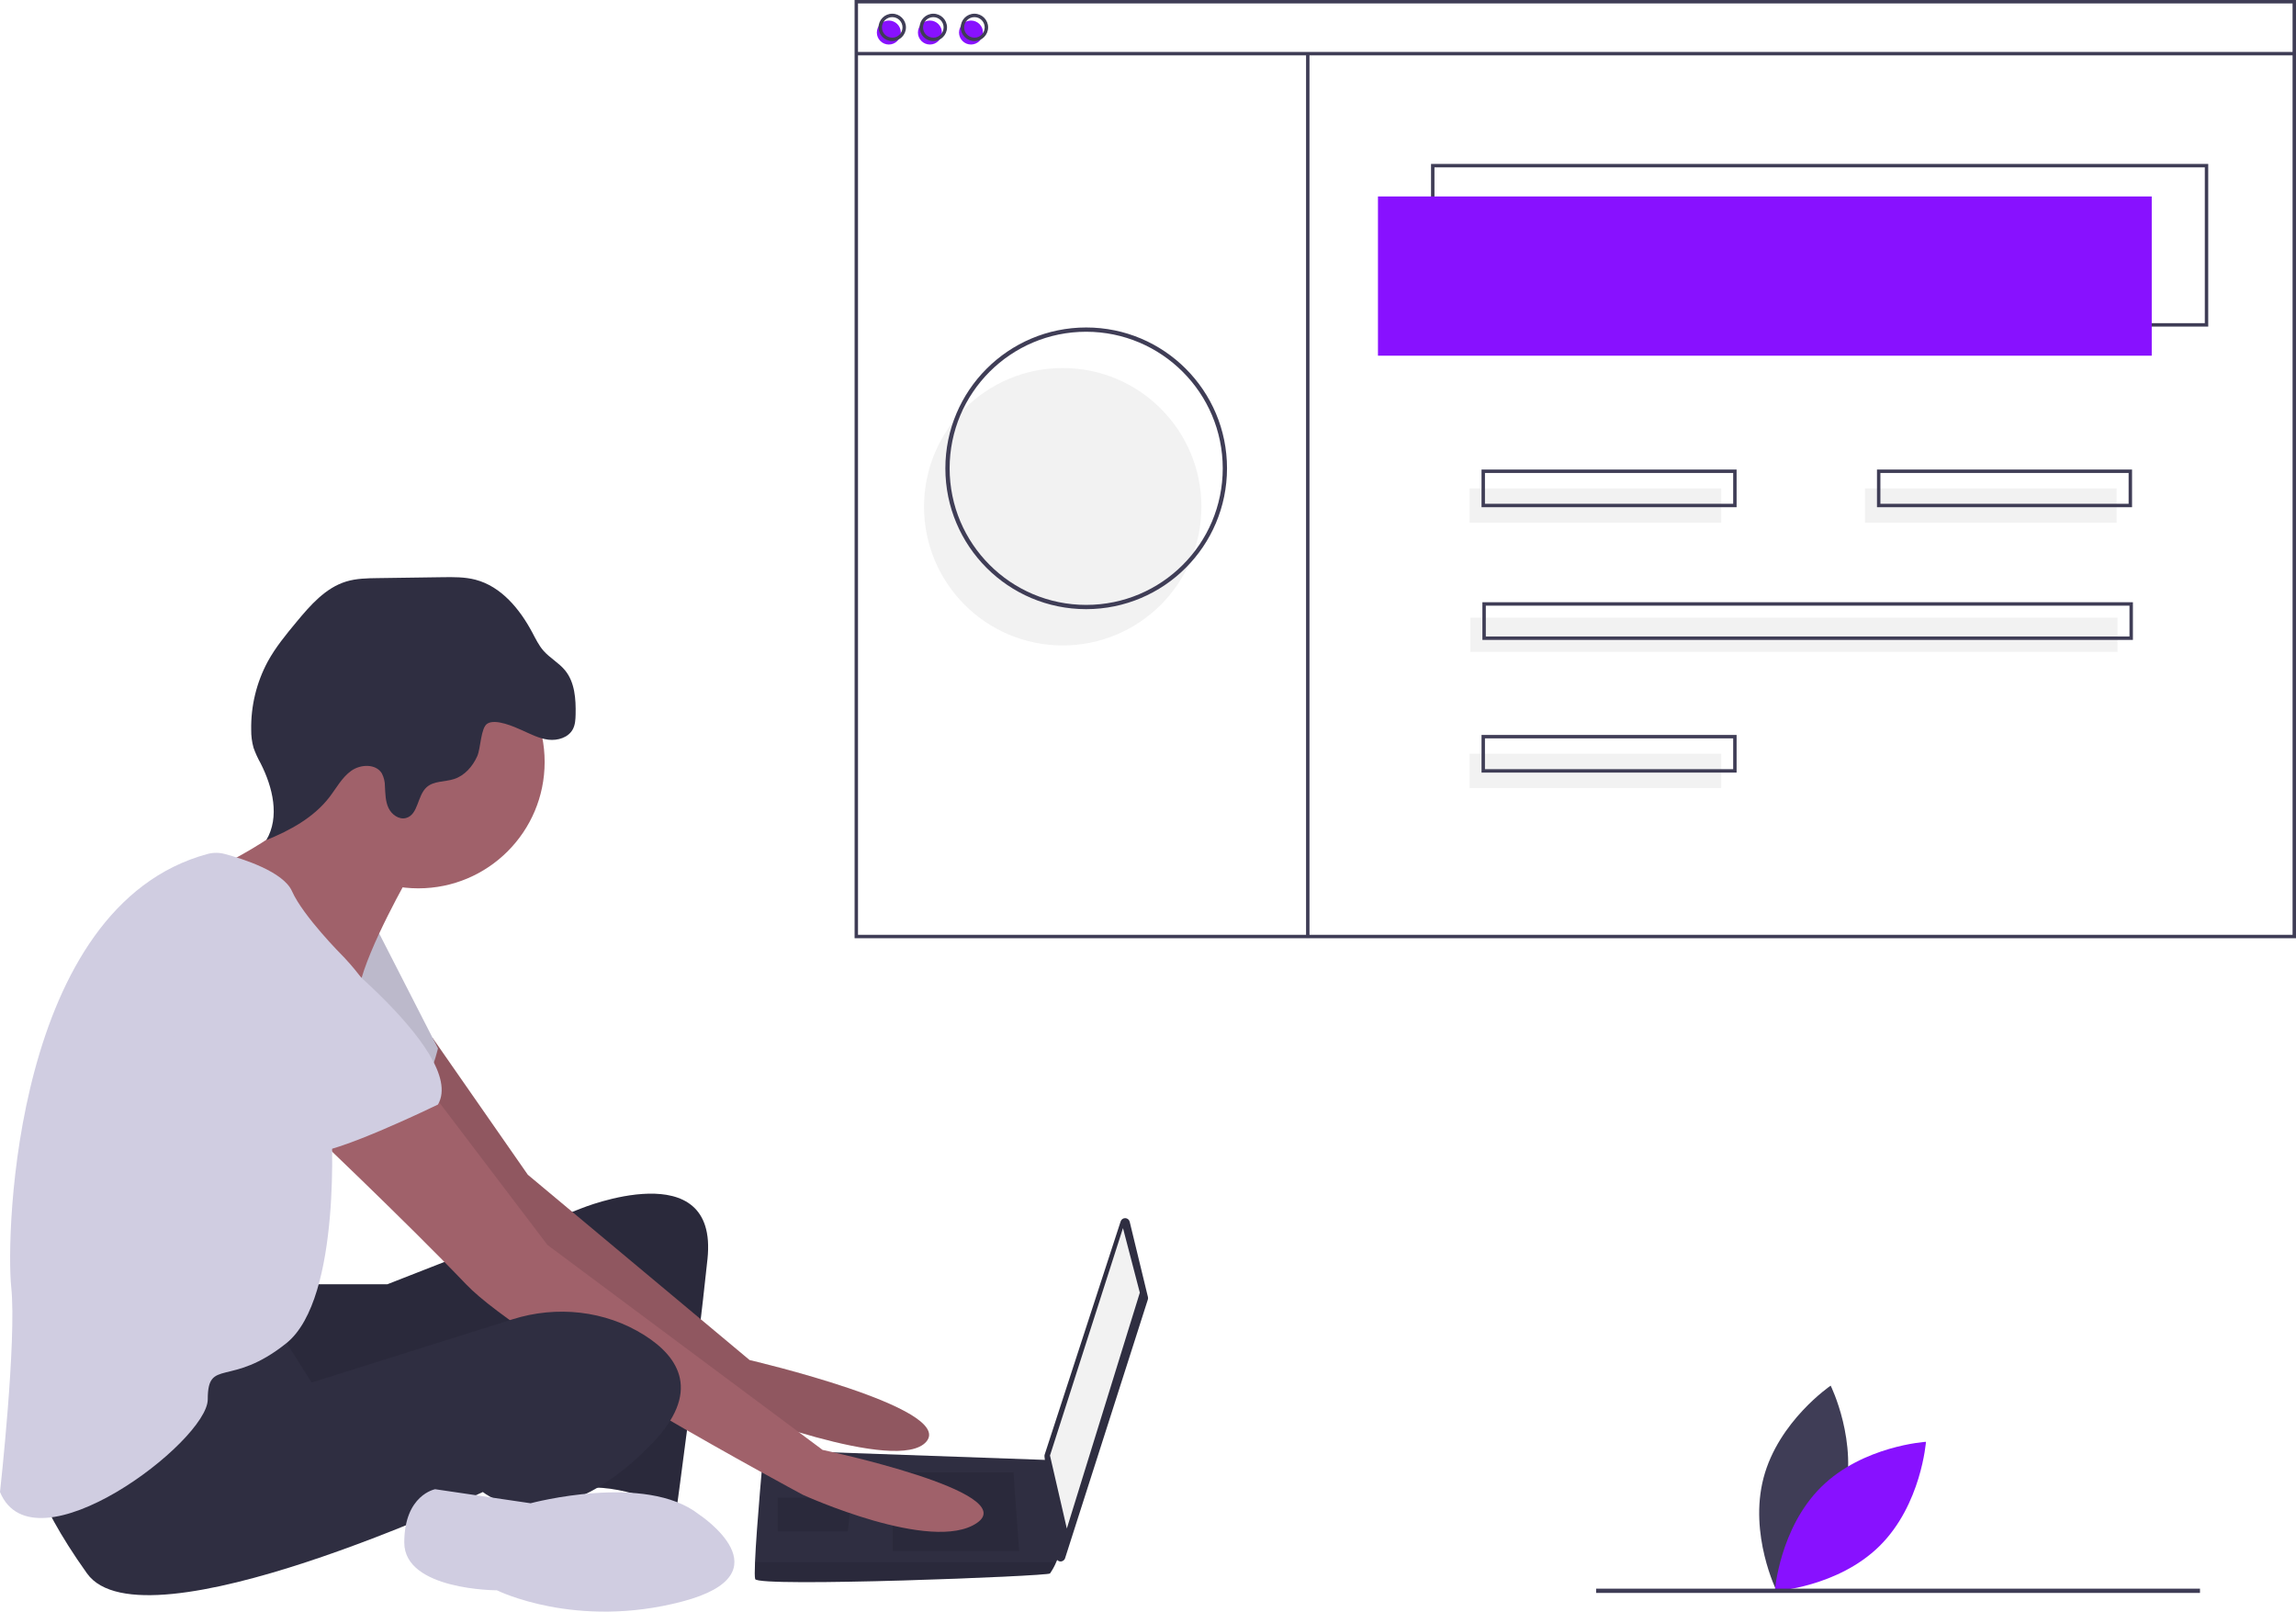
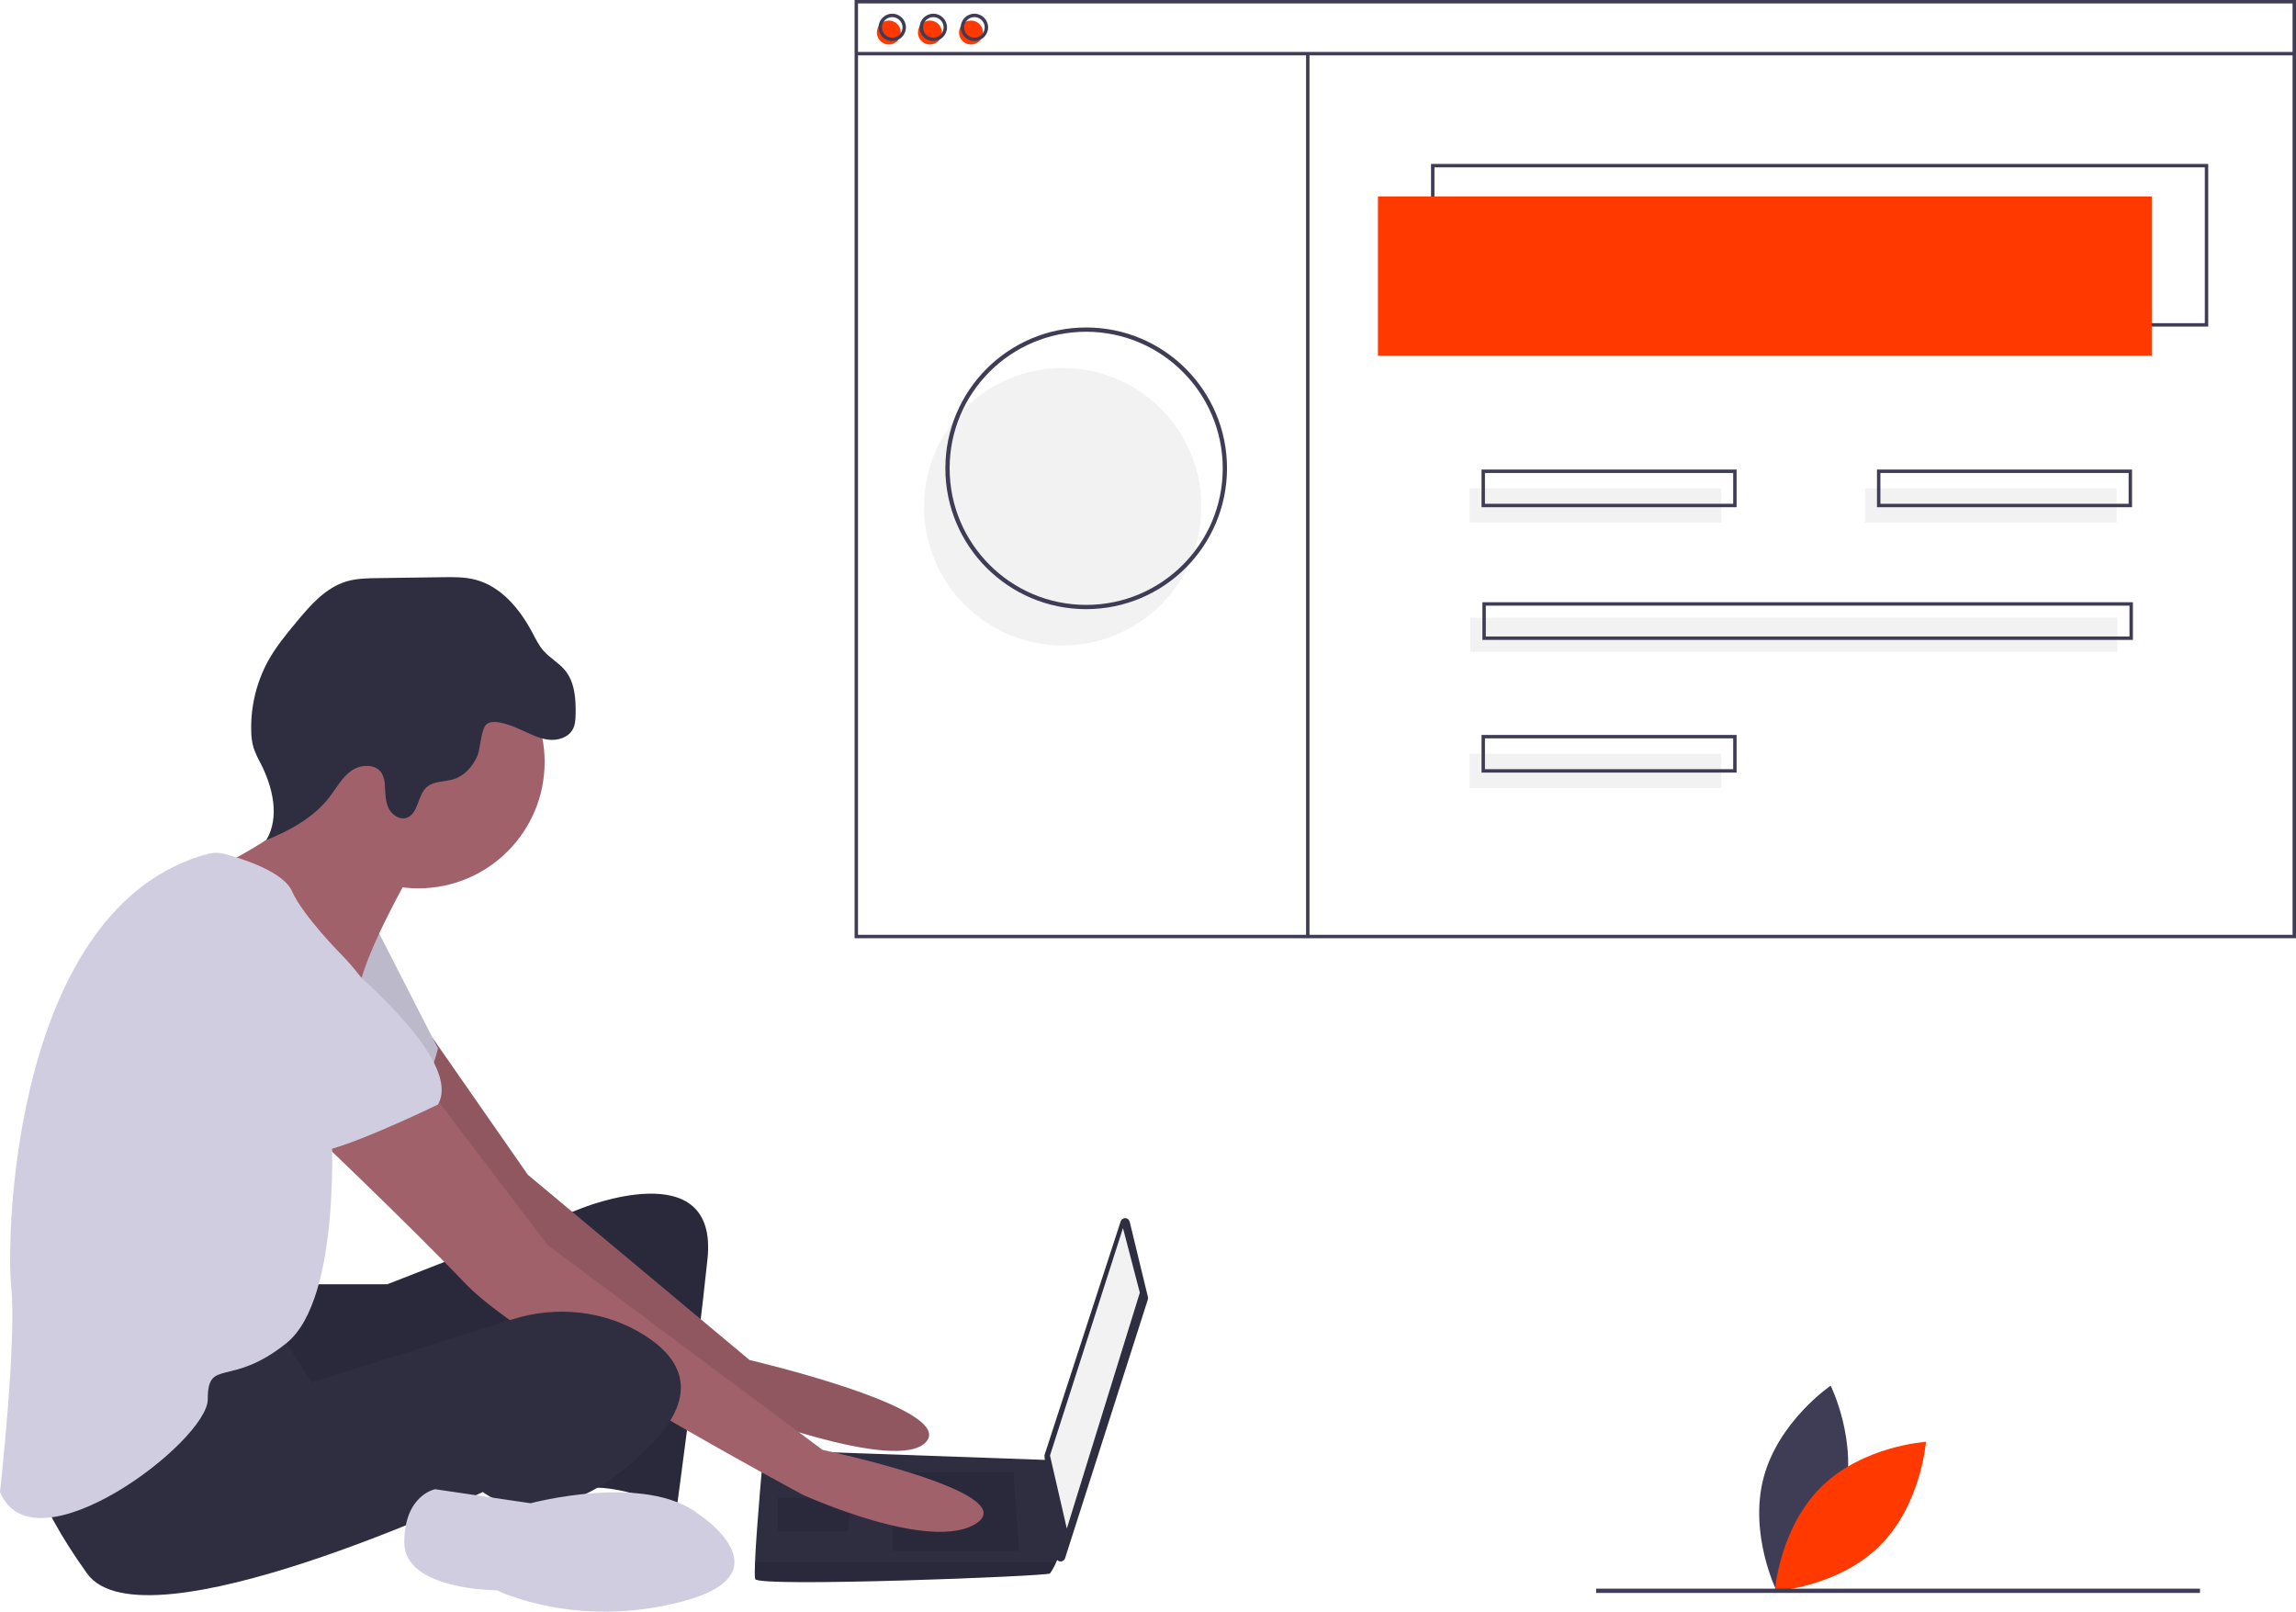
<svg xmlns="http://www.w3.org/2000/svg" id="ade8c9af-7e2e-4eda-b5c8-b06129257226" data-name="Layer 1" width="1076.064" height="755.228" viewBox="0 0 1076.064 755.228">
  <path d="M926.114,774.809c-6.985,26.598-31.459,43.22-31.459,43.22s-13.15-26.502-6.166-53.1,31.459-43.22,31.459-43.22S933.098,748.211,926.114,774.809Z" transform="translate(-61.96814 -72.38605)" fill="#3f3d56" />
-   <path d="M915.52,769.183c-19.563,19.327-21.751,48.831-21.751,48.831s29.528-1.831,49.091-21.159,21.751-48.831,21.751-48.831S935.082,749.855,915.52,769.183Z" transform="translate(-61.96814 -72.38605)" fill="#8811ff" />
+   <path d="M915.52,769.183c-19.563,19.327-21.751,48.831-21.751,48.831s29.528-1.831,49.091-21.159,21.751-48.831,21.751-48.831S935.082,749.855,915.52,769.183Z" transform="translate(-61.96814 -72.38605)" fill="#ff3900" />
  <path d="M206.702,674.194h36.841l90.788-35.526s64.472-26.315,59.209,23.684-14.473,117.103-14.473,117.103-28.947-13.158-44.736-9.21-5.263-80.262-5.263-80.262-128.945,61.841-140.787,53.946-14.473-63.157-14.473-63.157Z" transform="translate(-61.96814 -72.38605)" fill="#2f2e41" />
  <path d="M206.702,674.194h36.841l90.788-35.526s64.472-26.315,59.209,23.684-14.473,117.103-14.473,117.103-28.947-13.158-44.736-9.21-5.263-80.262-5.263-80.262-128.945,61.841-140.787,53.946-14.473-63.157-14.473-63.157Z" transform="translate(-61.96814 -72.38605)" opacity="0.1" />
  <path d="M264.746,558.82l44.586,64.059L413.277,709.72s96.051,22.368,82.893,38.157S402.751,732.088,402.751,732.088s-119.735-86.84-123.682-93.419S231.702,570.249,231.702,570.249Z" transform="translate(-61.96814 -72.38605)" fill="#a0616a" />
  <path d="M264.746,558.82l44.586,64.059L413.277,709.72s96.051,22.368,82.893,38.157S402.751,732.088,402.751,732.088s-119.735-86.84-123.682-93.419S231.702,570.249,231.702,570.249Z" transform="translate(-61.96814 -72.38605)" opacity="0.1" />
  <path d="M238.281,507.092l28.947,56.578s-6.579,27.631-17.105,30.263-55.262-34.21-55.262-34.21Z" transform="translate(-61.96814 -72.38605)" fill="#d0cde1" />
  <path d="M238.281,507.092l28.947,56.578s-6.579,27.631-17.105,30.263-55.262-34.21-55.262-34.21Z" transform="translate(-61.96814 -72.38605)" opacity="0.1" />
  <path d="M591.419,644.9,599.97,680.172a2.203,2.203,0,0,1-.043,1.19L561.14,802.574a2.203,2.203,0,0,1-4.287-.423l-5.366-47.219a2.203,2.203,0,0,1,.094-.931L587.184,644.737A2.203,2.203,0,0,1,591.419,644.9Z" transform="translate(-61.96814 -72.38605)" fill="#2f2e41" />
  <polygon points="526.306 575.493 534.2 605.756 499.99 716.28 492.096 682.07 526.306 575.493" fill="#f2f2f2" />
  <path d="M415.909,812.35c1.316,3.947,136.839-1.316,138.155-2.632a28.561,28.561,0,0,0,2.895-5.263c1.237-2.632,2.368-5.263,2.368-5.263L554.064,756.588l-134.208-4.763s-3.355,36.105-4.039,52.631C415.646,808.626,415.646,811.56,415.909,812.35Z" transform="translate(-61.96814 -72.38605)" fill="#2f2e41" />
  <polygon points="474.991 689.965 477.622 726.806 418.413 726.806 418.413 689.965 474.991 689.965" opacity="0.1" />
  <polygon points="398.677 701.806 399.03 701.736 397.361 717.596 364.467 717.596 364.467 701.806 398.677 701.806" opacity="0.1" />
  <path d="M415.909,812.35c1.316,3.947,136.839-1.316,138.155-2.632a28.561,28.561,0,0,0,2.895-5.263H415.817C415.646,808.626,415.646,811.56,415.909,812.35Z" transform="translate(-61.96814 -72.38605)" opacity="0.1" />
  <circle cx="196.049" cy="357.076" r="59.209" fill="#a0616a" />
  <path d="M254.07,482.093s-19.736,34.21-23.684,52.631-59.209-36.841-59.209-36.841l-7.237-19.079s51.973-24.342,48.025-44.078S254.07,482.093,254.07,482.093Z" transform="translate(-61.96814 -72.38605)" fill="#a0616a" />
  <path d="M264.596,584.722l53.946,71.051,128.945,96.051s93.419,19.736,72.367,34.21-81.577-13.158-81.577-13.158S308.016,703.141,280.385,674.194s-78.946-77.63-78.946-77.63Z" transform="translate(-61.96814 -72.38605)" fill="#a0616a" />
  <path d="M192.229,695.247,208.018,720.246l94.231-29.646c20.676-6.505,43.348-4.111,61.687,7.442,16.447,10.362,26.973,26.809,3.289,51.15-47.368,48.683-78.946,22.368-78.946,22.368S129.072,846.559,102.757,809.718s-27.631-55.262-27.631-55.262S176.44,691.299,192.229,695.247Z" transform="translate(-61.96814 -72.38605)" fill="#2f2e41" />
  <path d="M389.593,782.087s42.104,27.631-7.895,40.789-86.84-5.263-86.84-5.263-43.42,0-43.42-22.368,14.473-25,14.473-25l44.736,6.579S364.594,762.351,389.593,782.087Z" transform="translate(-61.96814 -72.38605)" fill="#d0cde1" />
  <path d="M306.589,414.568c4.03,1.797,8.026,3.923,12.408,4.444s9.371-1.008,11.444-4.903c1.12-2.104,1.248-4.578,1.3-6.961.158-7.225-.364-15.036-4.943-20.627-2.914-3.559-7.167-5.802-10.184-9.274-2.161-2.488-3.599-5.503-5.148-8.411-5.866-11.017-14.551-21.606-26.622-24.782-5.04-1.326-10.328-1.262-15.539-1.188l-30.397.429c-4.919.069-9.914.15-14.623,1.574-9.784,2.958-16.908,11.186-23.432,19.054-4.881,5.887-9.775,11.834-13.439,18.547a65.079,65.079,0,0,0-7.714,31.887,29.833,29.833,0,0,0,1.093,8.437,46.822,46.822,0,0,0,3.316,7.284c5.7,11.197,9.085,25.182,2.665,35.983,11.152-4.555,22.186-10.528,29.542-20.068,3.291-4.267,5.872-9.263,10.258-12.395s11.532-3.403,14.346,1.193a12.857,12.857,0,0,1,1.451,6.022c.206,3.45.2,7.033,1.663,10.164s4.947,5.658,8.273,4.721c5.729-1.614,5.18-10.406,9.593-14.4,3.351-3.033,8.521-2.453,12.826-3.83,5.016-1.604,8.779-5.95,10.924-10.759,1.63-3.656,1.606-13.223,4.691-15.203C294.208,409.022,303.004,412.969,306.589,414.568Z" transform="translate(-61.96814 -72.38605)" fill="#2f2e41" />
  <path d="M159.24,472.562a15.616,15.616,0,0,1,8.128.021c8.446,2.268,27.38,8.27,31.44,17.405,5.263,11.842,23.684,30.263,23.684,30.263s25,25,19.736,42.104-25,36.841-25,36.841,5.263,81.577-21.052,102.63-36.841,6.579-36.841,26.315S77.757,809.718,61.968,771.561c0,0,7.895-71.051,5.263-96.051C64.638,650.871,68.434,497.145,159.24,472.562Z" transform="translate(-61.96814 -72.38605)" fill="#d0cde1" />
  <path d="M201.439,505.777s80.262,59.209,65.788,84.209c0,0-48.683,23.684-59.209,22.368s-51.315-47.368-61.841-51.315S130.388,486.04,201.439,505.777Z" transform="translate(-61.96814 -72.38605)" fill="#d0cde1" />
  <circle cx="498.064" cy="237.458" r="65" fill="#f2f2f2" />
  <path d="M1096.898,225.427H732.649V149.207H1096.898ZM734.254,223.822h361.039v-73.01H734.254Z" transform="translate(-61.96814 -72.38605)" fill="#3f3d56" />
-   <rect x="645.809" y="92.065" width="362.644" height="74.615" fill="#8811ff" />
-   <circle cx="416.565" cy="15.244" r="5.616" fill="#8811ff" />
-   <circle cx="435.82" cy="15.244" r="5.616" fill="#8811ff" />
-   <circle cx="455.076" cy="15.244" r="5.616" fill="#8811ff" />
+   <rect x="645.809" y="92.065" width="362.644" height="74.615" fill="#ff3900" />
+   <circle cx="416.565" cy="15.244" r="5.616" fill="#ff3900" />
+   <circle cx="435.82" cy="15.244" r="5.616" fill="#ff3900" />
+   <circle cx="455.076" cy="15.244" r="5.616" fill="#ff3900" />
  <path d="M1138.032,512.052H462.487V72.386h675.545Zm-673.94-1.605h672.336V73.991H464.092Z" transform="translate(-61.96814 -72.38605)" fill="#3f3d56" />
  <rect x="401.321" y="24.338" width="673.94" height="1.605" fill="#3f3d56" />
  <path d="M480.138,91.641a6.418,6.418,0,1,1,6.418-6.418A6.426,6.426,0,0,1,480.138,91.641Zm0-11.232a4.814,4.814,0,1,0,4.814,4.814A4.819,4.819,0,0,0,480.138,80.409Z" transform="translate(-61.96814 -72.38605)" fill="#3f3d56" />
  <path d="M499.393,91.641a6.418,6.418,0,1,1,6.418-6.418A6.426,6.426,0,0,1,499.393,91.641Zm0-11.232a4.814,4.814,0,1,0,4.814,4.814A4.819,4.819,0,0,0,499.393,80.409Z" transform="translate(-61.96814 -72.38605)" fill="#3f3d56" />
  <path d="M518.649,91.641A6.418,6.418,0,1,1,525.067,85.223,6.426,6.426,0,0,1,518.649,91.641Zm0-11.232a4.814,4.814,0,1,0,4.814,4.814A4.819,4.819,0,0,0,518.649,80.409Z" transform="translate(-61.96814 -72.38605)" fill="#3f3d56" />
  <rect x="612.109" y="25.14" width="1.605" height="414.346" fill="#3f3d56" />
  <rect x="688.733" y="228.859" width="117.94" height="16.046" fill="#f2f2f2" />
  <rect x="874.067" y="228.859" width="117.94" height="16.046" fill="#f2f2f2" />
  <path d="M875.861,310.07H756.317V292.42H875.861Zm-117.94-1.605H874.257V294.024H757.922Z" transform="translate(-61.96814 -72.38605)" fill="#3f3d56" />
  <rect x="688.733" y="353.217" width="117.94" height="16.046" fill="#f2f2f2" />
  <path d="M875.861,434.428H756.317V416.778H875.861Zm-117.94-1.605H874.257V418.382H757.922Z" transform="translate(-61.96814 -72.38605)" fill="#3f3d56" />
  <rect x="689.134" y="289.433" width="303.273" height="16.046" fill="#f2f2f2" />
  <path d="M1061.596,372.249H756.718V354.599h304.878ZM758.323,370.645h301.669V356.203H758.323Z" transform="translate(-61.96814 -72.38605)" fill="#3f3d56" />
  <path d="M1061.195,310.07H941.651V292.42H1061.195Zm-117.94-1.605h116.335V294.024H943.255Z" transform="translate(-61.96814 -72.38605)" fill="#3f3d56" />
  <path d="M571.032,357.844a66,66,0,1,1,66-66A66.075,66.075,0,0,1,571.032,357.844Zm0-130a64,64,0,1,0,64,64A64.073,64.073,0,0,0,571.032,227.844Z" transform="translate(-61.96814 -72.38605)" fill="#3f3d56" />
  <rect x="748.064" y="744.458" width="283" height="2" fill="#3f3d56" />
</svg>
